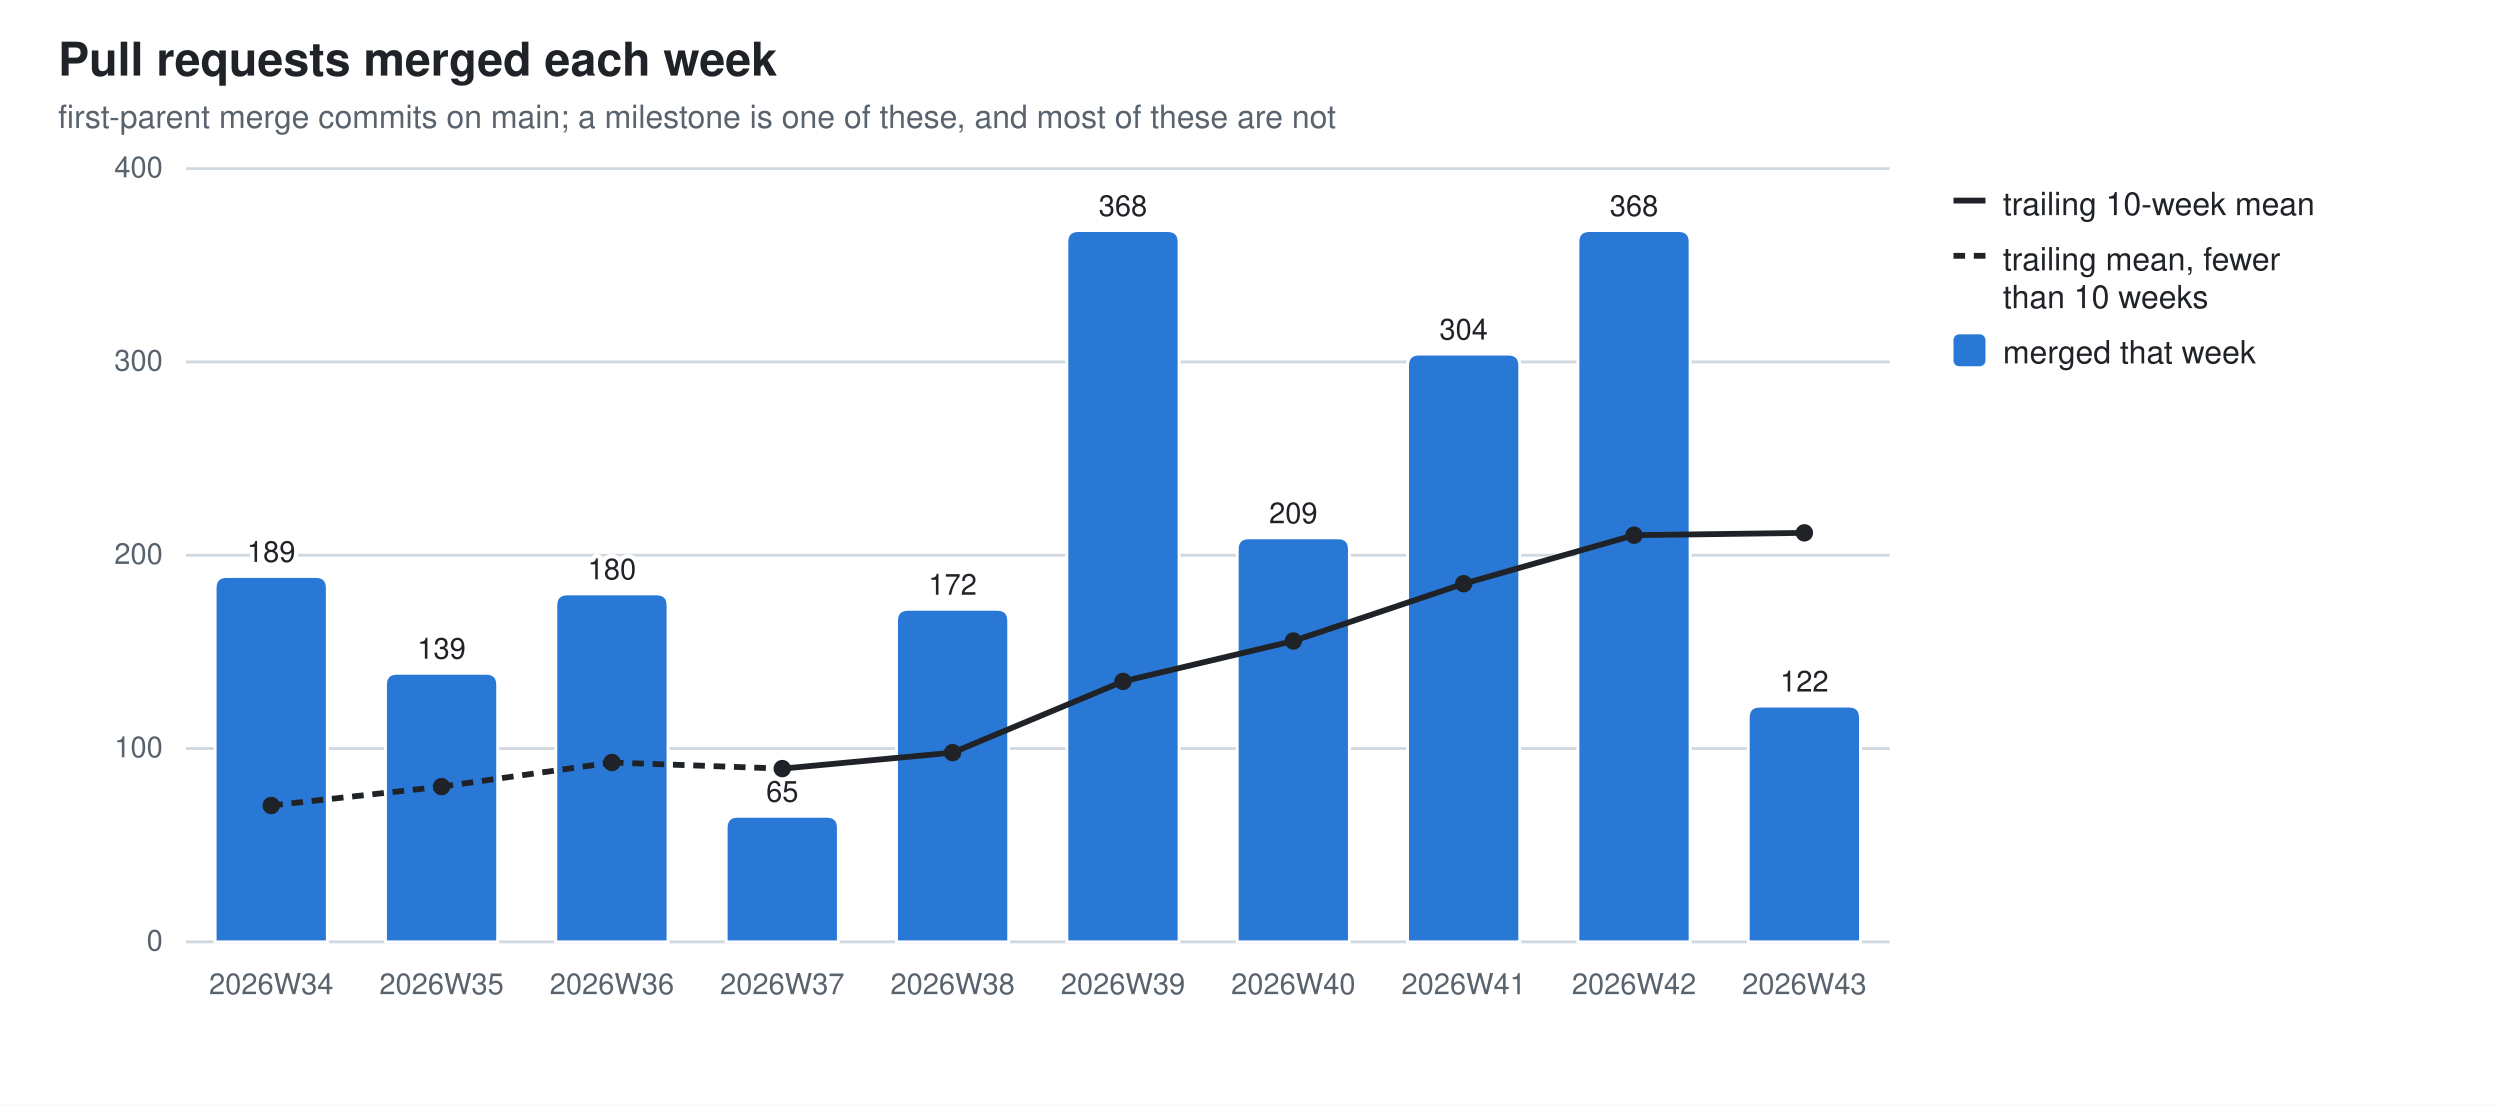
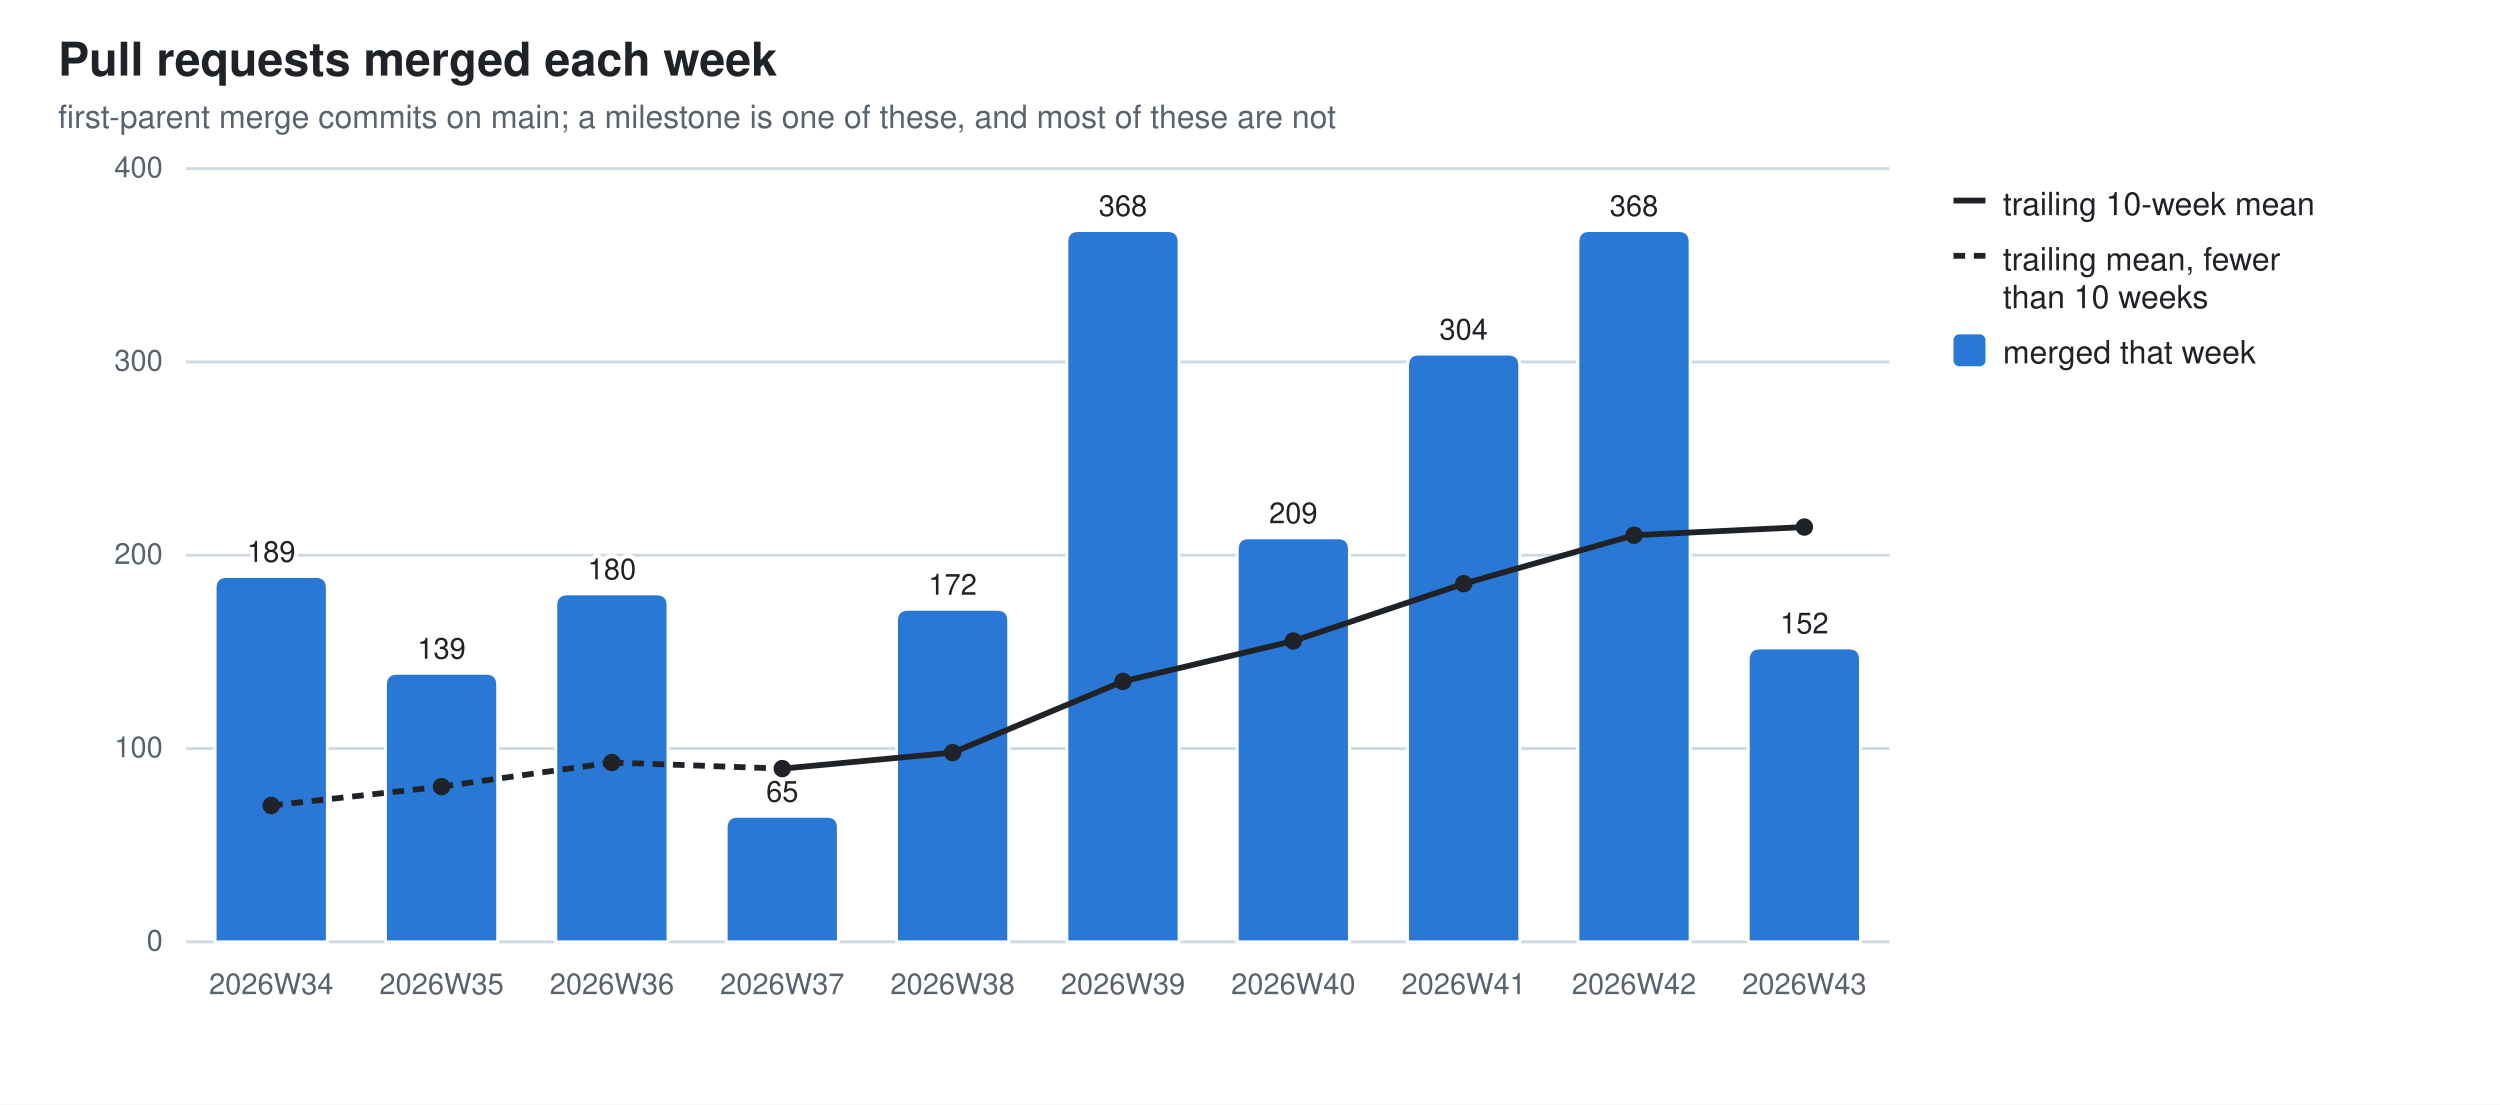
<svg xmlns="http://www.w3.org/2000/svg" width="860" height="380" viewBox="0 0 860 380" role="img" aria-label="Pull requests merged each week">
  <style>
  .bg{fill:#ffffff} .fg{fill:#1f2328} .mut{fill:#59636e} .grid{stroke:#d1d9e0}
  .seg{stroke:#ffffff;stroke-width:1} .tr{stroke:#1f2328;fill:none} .trd{fill:#1f2328}
  .val{paint-order:stroke;stroke:#ffffff;stroke-width:3px;stroke-linejoin:round}
  .s0{fill:#2a78d6}
  @media (prefers-color-scheme: dark){
    .bg{fill:#0d1117} .fg{fill:#e6edf3} .mut{fill:#9198a1} .grid{stroke:#30363d}
    .seg{stroke:#0d1117} .val{stroke:#0d1117} .tr{stroke:#e6edf3} .trd{fill:#e6edf3} .s0{fill:#3987e5}}
  text{font-family:-apple-system,BlinkMacSystemFont,"Segoe UI",Helvetica,Arial,sans-serif}
</style>
  <rect class="bg" width="860" height="380" />
  <text class="fg" x="20" y="26" font-size="16" font-weight="600">Pull requests merged each week</text>
  <text class="mut" x="20" y="44" font-size="11">first-parent merge commits on main; a milestone is one of these, and most of these are not</text>
  <line class="grid" x1="64" y1="324.0" x2="650.0" y2="324.0" stroke-width="1" />
  <text class="mut" x="56" y="327.0" font-size="10" text-anchor="end">0</text>
  <line class="grid" x1="64" y1="257.5" x2="650.0" y2="257.5" stroke-width="1" />
  <text class="mut" x="56" y="260.5" font-size="10" text-anchor="end">100</text>
  <line class="grid" x1="64" y1="191.0" x2="650.0" y2="191.0" stroke-width="1" />
  <text class="mut" x="56" y="194.0" font-size="10" text-anchor="end">200</text>
  <line class="grid" x1="64" y1="124.5" x2="650.0" y2="124.5" stroke-width="1" />
  <text class="mut" x="56" y="127.5" font-size="10" text-anchor="end">300</text>
  <line class="grid" x1="64" y1="58.0" x2="650.0" y2="58.0" stroke-width="1" />
  <text class="mut" x="56" y="61.0" font-size="10" text-anchor="end">400</text>
  <path class="seg s0" d="M74.0,324.0 V202.3 Q74.0,198.3 78.0,198.3 H108.6 Q112.6,198.3 112.6,202.3 V324.0 Z" />
  <text class="mut" x="93.3" y="342" font-size="10" text-anchor="middle">2026W34</text>
  <text class="fg val" x="93.3" y="193.3" font-size="10" text-anchor="middle">189</text>
  <path class="seg s0" d="M132.6,324.0 V235.6 Q132.6,231.6 136.6,231.6 H167.2 Q171.2,231.6 171.2,235.6 V324.0 Z" />
  <text class="mut" x="151.9" y="342" font-size="10" text-anchor="middle">2026W35</text>
  <text class="fg val" x="151.9" y="226.6" font-size="10" text-anchor="middle">139</text>
  <path class="seg s0" d="M191.2,324.0 V208.3 Q191.2,204.3 195.2,204.3 H225.8 Q229.8,204.3 229.8,208.3 V324.0 Z" />
  <text class="mut" x="210.5" y="342" font-size="10" text-anchor="middle">2026W36</text>
  <text class="fg val" x="210.5" y="199.3" font-size="10" text-anchor="middle">180</text>
  <path class="seg s0" d="M249.8,324.0 V284.8 Q249.8,280.8 253.8,280.8 H284.4 Q288.4,280.8 288.4,284.8 V324.0 Z" />
  <text class="mut" x="269.1" y="342" font-size="10" text-anchor="middle">2026W37</text>
  <text class="fg val" x="269.1" y="275.8" font-size="10" text-anchor="middle">65</text>
  <path class="seg s0" d="M308.4,324.0 V213.6 Q308.4,209.6 312.4,209.6 H343.0 Q347.0,209.6 347.0,213.6 V324.0 Z" />
  <text class="mut" x="327.7" y="342" font-size="10" text-anchor="middle">2026W38</text>
  <text class="fg val" x="327.7" y="204.6" font-size="10" text-anchor="middle">172</text>
  <path class="seg s0" d="M367.0,324.0 V83.3 Q367.0,79.3 371.0,79.3 H401.6 Q405.6,79.3 405.6,83.3 V324.0 Z" />
  <text class="mut" x="386.3" y="342" font-size="10" text-anchor="middle">2026W39</text>
  <text class="fg val" x="386.3" y="74.3" font-size="10" text-anchor="middle">368</text>
  <path class="seg s0" d="M425.6,324.0 V189.0 Q425.6,185.0 429.6,185.0 H460.2 Q464.2,185.0 464.2,189.0 V324.0 Z" />
  <text class="mut" x="444.9" y="342" font-size="10" text-anchor="middle">2026W40</text>
  <text class="fg val" x="444.9" y="180.0" font-size="10" text-anchor="middle">209</text>
  <path class="seg s0" d="M484.2,324.0 V125.8 Q484.2,121.8 488.2,121.8 H518.8 Q522.8,121.8 522.8,125.8 V324.0 Z" />
  <text class="mut" x="503.5" y="342" font-size="10" text-anchor="middle">2026W41</text>
  <text class="fg val" x="503.5" y="116.8" font-size="10" text-anchor="middle">304</text>
  <path class="seg s0" d="M542.8,324.0 V83.3 Q542.8,79.3 546.8,79.3 H577.4 Q581.4,79.3 581.4,83.3 V324.0 Z" />
  <text class="mut" x="562.1" y="342" font-size="10" text-anchor="middle">2026W42</text>
  <text class="fg val" x="562.1" y="74.3" font-size="10" text-anchor="middle">368</text>
-   <path class="seg s0" d="M601.4,324.0 V246.9 Q601.4,242.9 605.4,242.9 H636.0 Q640.0,242.9 640.0,246.9 V324.0 Z" />
+   <path class="seg s0" d="M601.4,324.0 V226.9 Q601.4,222.9 605.4,222.9 H636.0 Q640.0,222.9 640.0,226.9 V324.0 Z" />
  <text class="mut" x="620.7" y="342" font-size="10" text-anchor="middle">2026W43</text>
-   <text class="fg val" x="620.7" y="237.9" font-size="10" text-anchor="middle">122</text>
+   <text class="fg val" x="620.7" y="217.9" font-size="10" text-anchor="middle">152</text>
  <line class="tr" x1="93.3" y1="277.1" x2="151.9" y2="270.6" stroke-width="2" stroke-dasharray="4 3" />
  <line class="tr" x1="151.9" y1="270.6" x2="210.5" y2="262.3" stroke-width="2" stroke-dasharray="4 3" />
  <line class="tr" x1="210.5" y1="262.3" x2="269.1" y2="264.4" stroke-width="2" stroke-dasharray="4 3" />
  <line class="tr" x1="269.1" y1="264.4" x2="327.7" y2="258.9" stroke-width="2" />
  <line class="tr" x1="327.7" y1="258.9" x2="386.3" y2="234.4" stroke-width="2" />
  <line class="tr" x1="386.3" y1="234.4" x2="444.9" y2="220.5" stroke-width="2" />
  <line class="tr" x1="444.9" y1="220.5" x2="503.5" y2="200.8" stroke-width="2" />
  <line class="tr" x1="503.5" y1="200.8" x2="562.1" y2="184.1" stroke-width="2" />
-   <line class="tr" x1="562.1" y1="184.1" x2="620.7" y2="183.3" stroke-width="2" />
+   <line class="tr" x1="562.1" y1="184.1" x2="620.7" y2="181.3" stroke-width="2" />
  <circle class="trd" cx="93.3" cy="277.1" r="3" />
  <circle class="trd" cx="151.9" cy="270.6" r="3" />
  <circle class="trd" cx="210.5" cy="262.3" r="3" />
  <circle class="trd" cx="269.1" cy="264.4" r="3" />
  <circle class="trd" cx="327.7" cy="258.9" r="3" />
  <circle class="trd" cx="386.3" cy="234.4" r="3" />
  <circle class="trd" cx="444.9" cy="220.5" r="3" />
  <circle class="trd" cx="503.5" cy="200.8" r="3" />
  <circle class="trd" cx="562.1" cy="184.1" r="3" />
-   <circle class="trd" cx="620.7" cy="183.3" r="3" />
+   <circle class="trd" cx="620.7" cy="181.3" r="3" />
  <line class="tr" x1="672" y1="69" x2="683" y2="69" stroke-width="2" />
  <text class="fg" y="74" font-size="11">
    <tspan x="689" dy="0">trailing 10-week mean</tspan>
  </text>
  <line class="tr" x1="672" y1="88" x2="683" y2="88" stroke-width="2" stroke-dasharray="4 3" />
  <text class="fg" y="93" font-size="11">
    <tspan x="689" dy="0">trailing mean, fewer</tspan>
    <tspan x="689" dy="13">than 10 weeks</tspan>
  </text>
  <rect class="s0" x="672" y="115" width="11" height="11" rx="2" />
  <text class="fg" y="125" font-size="11">
    <tspan x="689" dy="0">merged that week</tspan>
  </text>
</svg>
